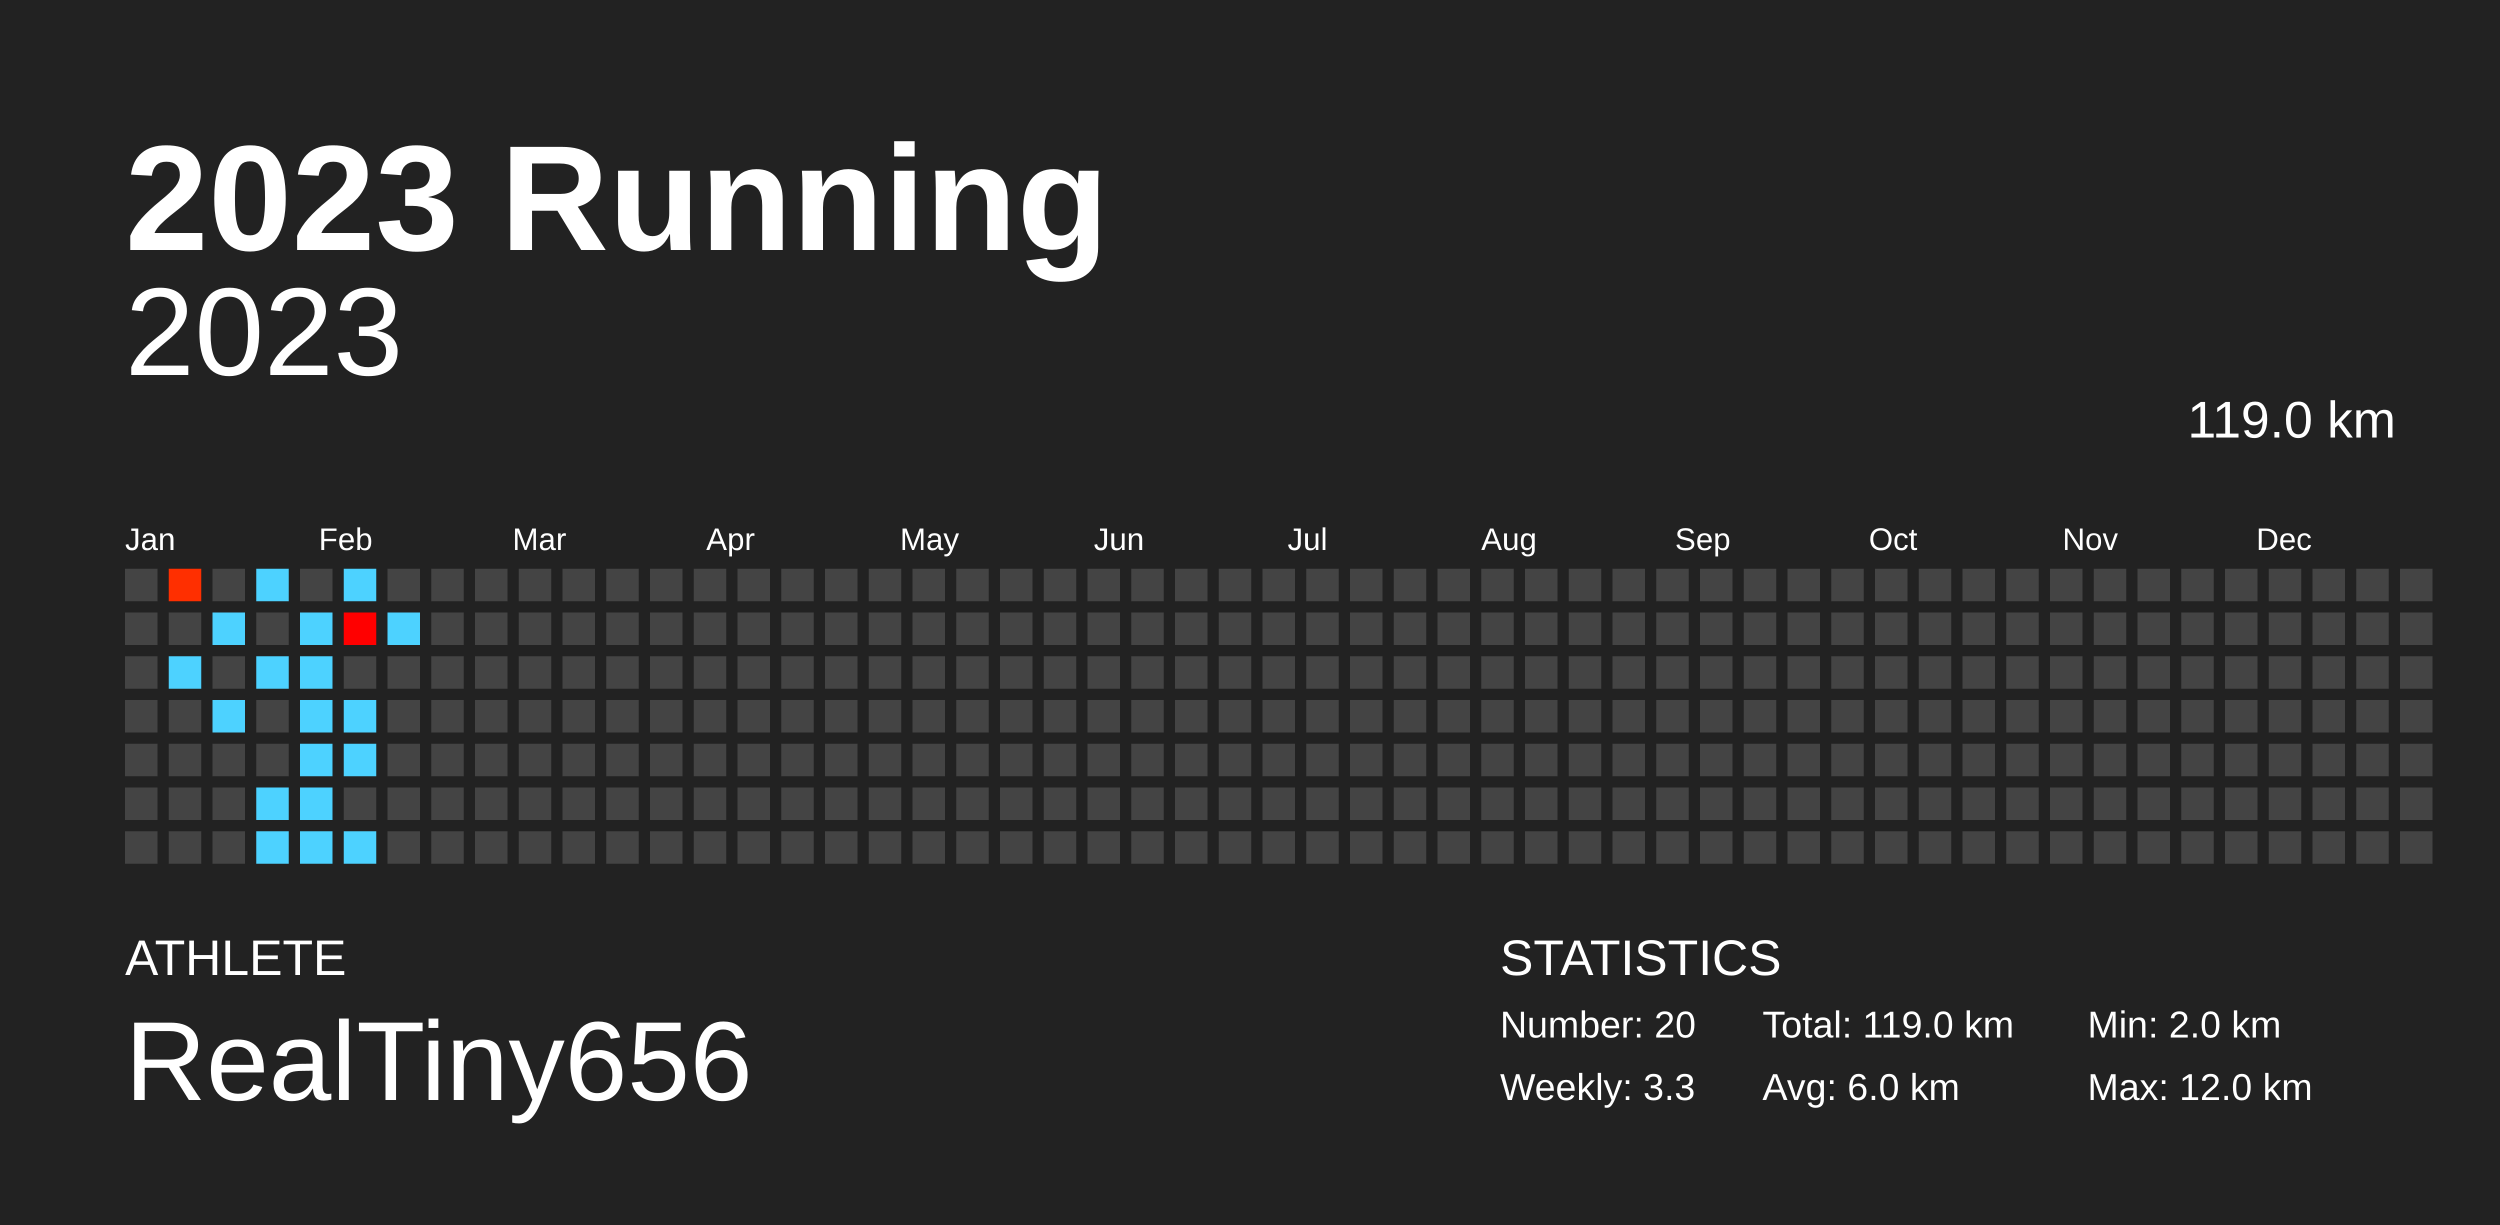
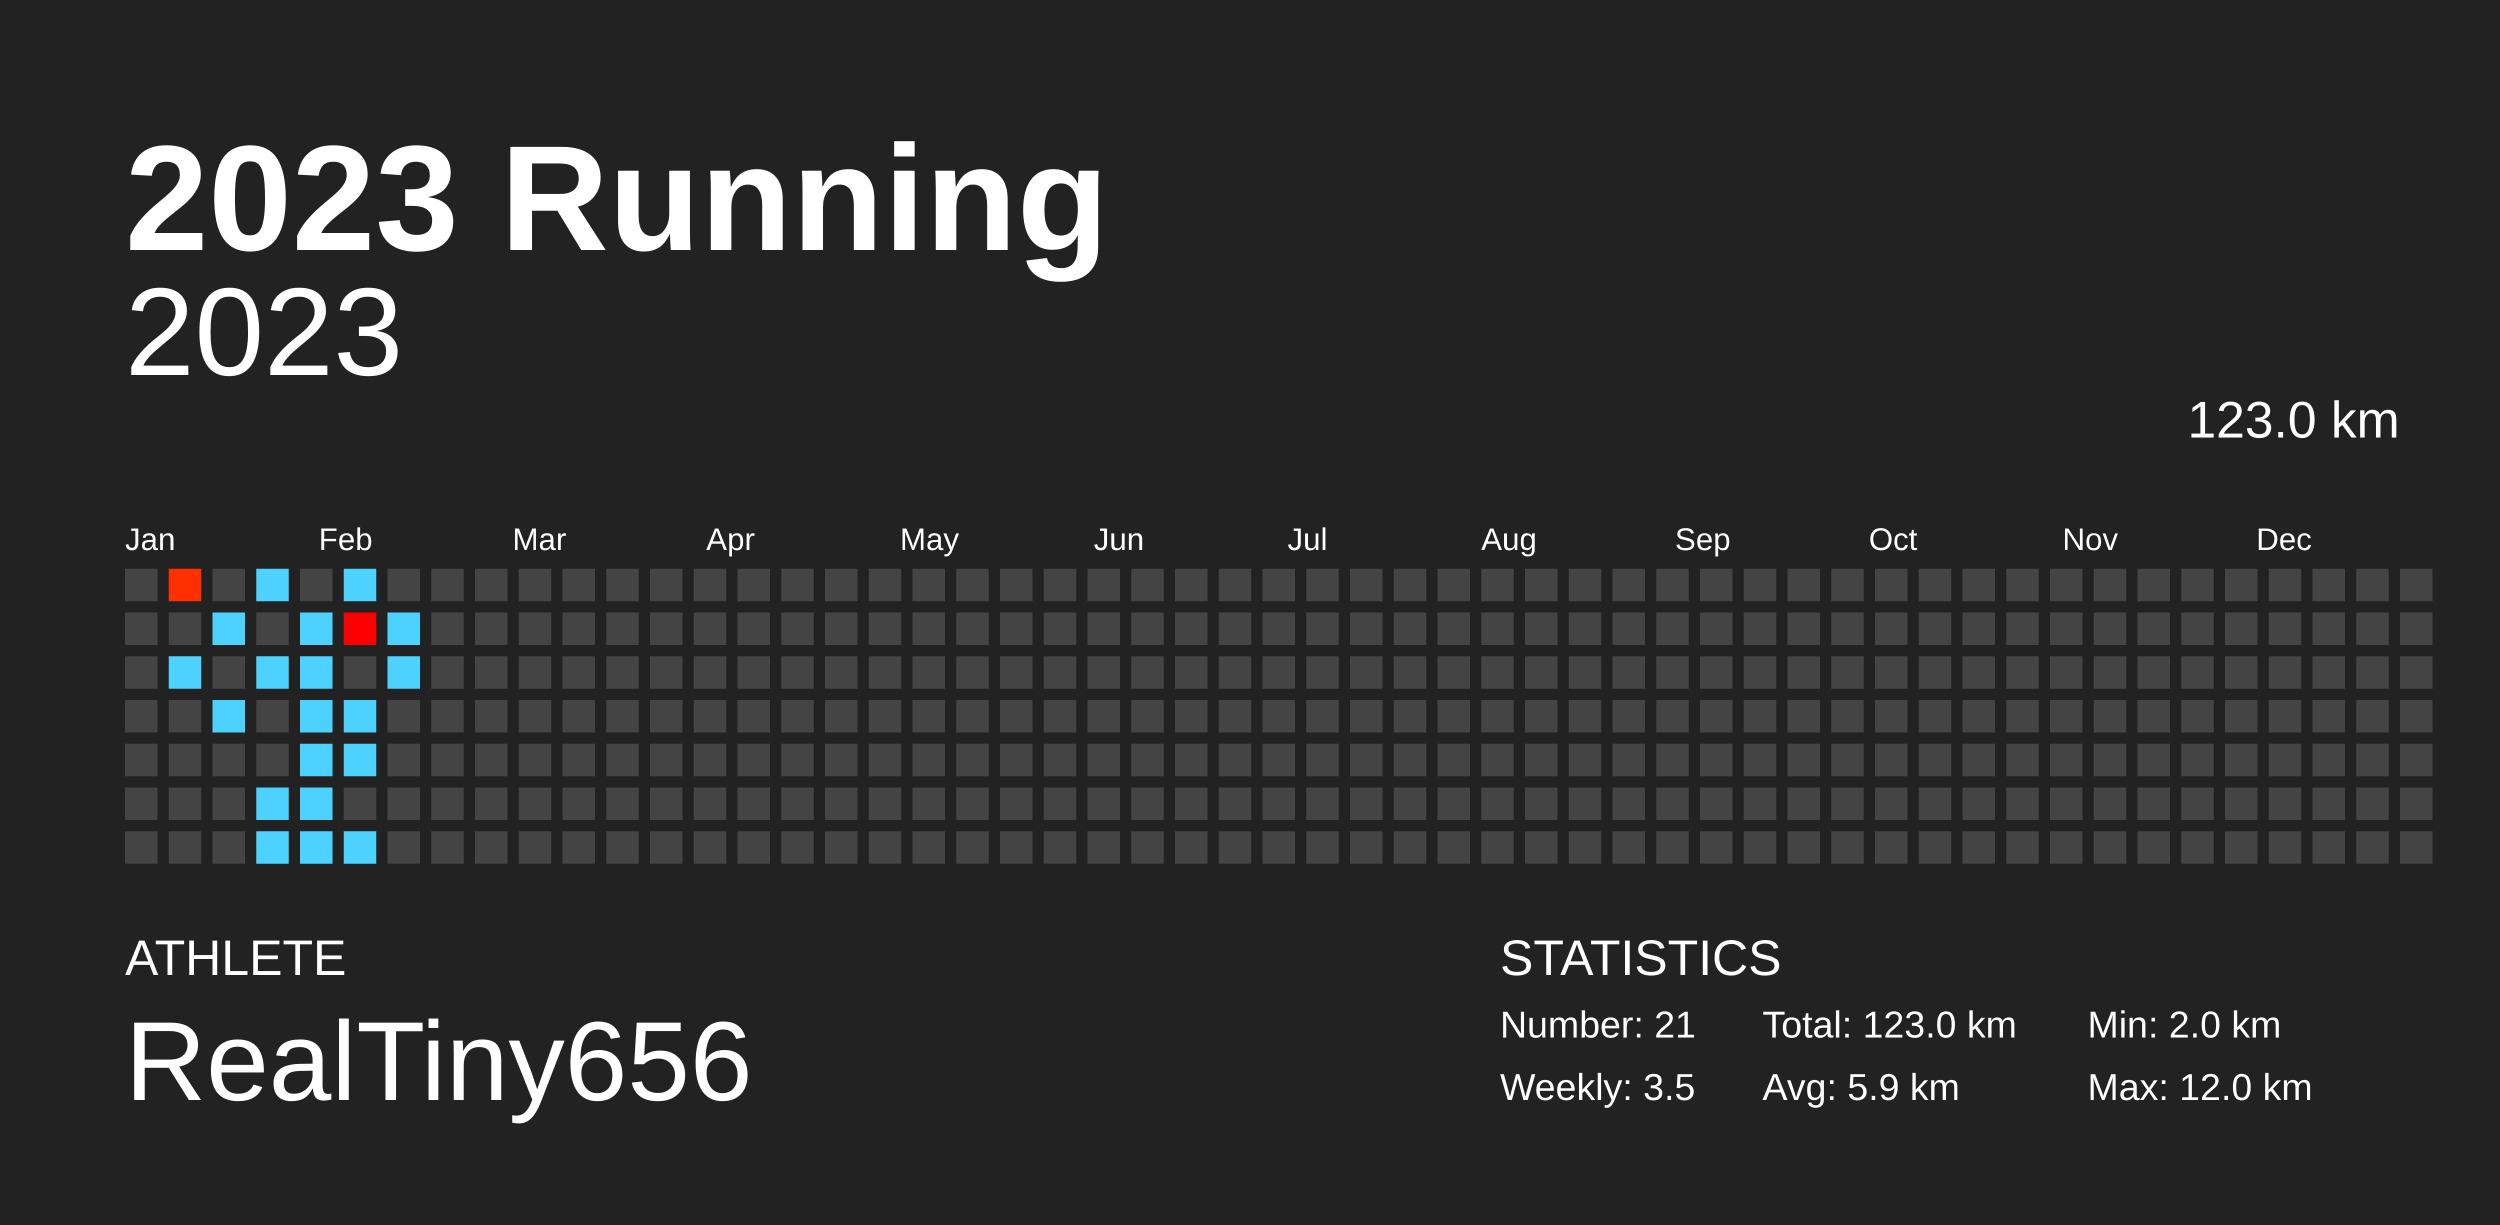
<svg xmlns="http://www.w3.org/2000/svg" baseProfile="full" height="98mm" version="1.1" viewBox="0,0,200,98" width="200mm">
  <defs />
  <rect fill="#222222" height="98" width="200" x="0" y="0" />
  <text fill="#FFFFFF" style="font-size:12px; font-family:Arial; font-weight:bold;" x="10" y="20">2023 Running</text>
  <text fill="#FFFFFF" style="font-size:4px; font-family:Arial" x="10" y="78">ATHLETE</text>
  <text fill="#FFFFFF" style="font-size:9px; font-family:Arial" x="10" y="88">RealTiny656</text>
  <text fill="#FFFFFF" style="font-size:4px; font-family:Arial" x="120" y="78">STATISTICS</text>
-   <text fill="#FFFFFF" style="font-size:3px; font-family:Arial" x="120" y="83">Number: 20</text>
-   <text fill="#FFFFFF" style="font-size:3px; font-family:Arial" x="120" y="88">Weekly: 3.3</text>
-   <text fill="#FFFFFF" style="font-size:3px; font-family:Arial" x="141" y="83">Total: 119.0 km</text>
-   <text fill="#FFFFFF" style="font-size:3px; font-family:Arial" x="141" y="88">Avg: 6.0 km</text>
+   <text fill="#FFFFFF" style="font-size:3px; font-family:Arial" x="120" y="83">Number: 21</text>
+   <text fill="#FFFFFF" style="font-size:3px; font-family:Arial" x="120" y="88">Weekly: 3.5</text>
+   <text fill="#FFFFFF" style="font-size:3px; font-family:Arial" x="141" y="83">Total: 123.0 km</text>
+   <text fill="#FFFFFF" style="font-size:3px; font-family:Arial" x="141" y="88">Avg: 5.9 km</text>
  <text fill="#FFFFFF" style="font-size:3px; font-family:Arial" x="167" y="83">Min: 2.0 km</text>
  <text fill="#FFFFFF" style="font-size:3px; font-family:Arial" x="167" y="88">Max: 12.0 km</text>
  <text alignment-baseline="hanging" fill="#FFFFFF" style="font-size:10.0px; font-family:Arial;" x="10" y="30">2023</text>
-   <text alignment-baseline="hanging" fill="#FFFFFF" style="font-size:4.125px; font-family:Arial;" x="175" y="35">119.0 km</text>
+   <text alignment-baseline="hanging" fill="#FFFFFF" style="font-size:4.125px; font-family:Arial;" x="175" y="35">123.0 km</text>
  <text fill="#FFFFFF" style="font-size:2.5px; font-family:Arial" x="10.0" y="44">Jan</text>
  <text fill="#FFFFFF" style="font-size:2.5px; font-family:Arial" x="25.5" y="44">Feb</text>
  <text fill="#FFFFFF" style="font-size:2.5px; font-family:Arial" x="41.0" y="44">Mar</text>
  <text fill="#FFFFFF" style="font-size:2.5px; font-family:Arial" x="56.5" y="44">Apr</text>
  <text fill="#FFFFFF" style="font-size:2.5px; font-family:Arial" x="72.0" y="44">May</text>
  <text fill="#FFFFFF" style="font-size:2.5px; font-family:Arial" x="87.5" y="44">Jun</text>
  <text fill="#FFFFFF" style="font-size:2.5px; font-family:Arial" x="103.0" y="44">Jul</text>
  <text fill="#FFFFFF" style="font-size:2.5px; font-family:Arial" x="118.5" y="44">Aug</text>
  <text fill="#FFFFFF" style="font-size:2.5px; font-family:Arial" x="134.0" y="44">Sep</text>
  <text fill="#FFFFFF" style="font-size:2.5px; font-family:Arial" x="149.5" y="44">Oct</text>
  <text fill="#FFFFFF" style="font-size:2.5px; font-family:Arial" x="165.0" y="44">Nov</text>
  <text fill="#FFFFFF" style="font-size:2.5px; font-family:Arial" x="180.5" y="44">Dec</text>
  <rect fill="#444444" height="2.6" width="2.6" x="10.0" y="45.5" />
  <rect fill="#444444" height="2.6" width="2.6" x="10.0" y="49.0" />
  <rect fill="#444444" height="2.6" width="2.6" x="10.0" y="52.5" />
  <rect fill="#444444" height="2.6" width="2.6" x="10.0" y="56.0" />
  <rect fill="#444444" height="2.6" width="2.6" x="10.0" y="59.5" />
  <rect fill="#444444" height="2.6" width="2.6" x="10.0" y="63.0" />
  <rect fill="#444444" height="2.6" width="2.6" x="10.0" y="66.5" />
  <rect fill="#ff2f00" height="2.6" width="2.6" x="13.5" y="45.5" />
  <rect fill="#444444" height="2.6" width="2.6" x="13.5" y="49.0" />
  <rect fill="#4dd2ff" height="2.6" width="2.6" x="13.5" y="52.5" />
  <rect fill="#444444" height="2.6" width="2.6" x="13.5" y="56.0" />
  <rect fill="#444444" height="2.6" width="2.6" x="13.5" y="59.5" />
  <rect fill="#444444" height="2.6" width="2.6" x="13.5" y="63.0" />
  <rect fill="#444444" height="2.6" width="2.6" x="13.5" y="66.5" />
  <rect fill="#444444" height="2.6" width="2.6" x="17.0" y="45.5" />
  <rect fill="#4dd2ff" height="2.6" width="2.6" x="17.0" y="49.0" />
  <rect fill="#444444" height="2.6" width="2.6" x="17.0" y="52.5" />
  <rect fill="#4dd2ff" height="2.6" width="2.6" x="17.0" y="56.0" />
  <rect fill="#444444" height="2.6" width="2.6" x="17.0" y="59.5" />
  <rect fill="#444444" height="2.6" width="2.6" x="17.0" y="63.0" />
  <rect fill="#444444" height="2.6" width="2.6" x="17.0" y="66.5" />
  <rect fill="#4dd2ff" height="2.6" width="2.6" x="20.5" y="45.5" />
  <rect fill="#444444" height="2.6" width="2.6" x="20.5" y="49.0" />
  <rect fill="#4dd2ff" height="2.6" width="2.6" x="20.5" y="52.5" />
  <rect fill="#444444" height="2.6" width="2.6" x="20.5" y="56.0" />
  <rect fill="#444444" height="2.6" width="2.6" x="20.5" y="59.5" />
  <rect fill="#4dd2ff" height="2.6" width="2.6" x="20.5" y="63.0" />
  <rect fill="#4dd2ff" height="2.6" width="2.6" x="20.5" y="66.5" />
  <rect fill="#444444" height="2.6" width="2.6" x="24.0" y="45.5" />
  <rect fill="#4dd2ff" height="2.6" width="2.6" x="24.0" y="49.0" />
  <rect fill="#4dd2ff" height="2.6" width="2.6" x="24.0" y="52.5" />
  <rect fill="#4dd2ff" height="2.6" width="2.6" x="24.0" y="56.0" />
  <rect fill="#4dd2ff" height="2.6" width="2.6" x="24.0" y="59.5" />
  <rect fill="#4dd2ff" height="2.6" width="2.6" x="24.0" y="63.0" />
  <rect fill="#4dd2ff" height="2.6" width="2.6" x="24.0" y="66.5" />
  <rect fill="#4dd2ff" height="2.6" width="2.6" x="27.5" y="45.5" />
  <rect fill="#ff0000" height="2.6" width="2.6" x="27.5" y="49.0" />
  <rect fill="#444444" height="2.6" width="2.6" x="27.5" y="52.5" />
  <rect fill="#4dd2ff" height="2.6" width="2.6" x="27.5" y="56.0" />
  <rect fill="#4dd2ff" height="2.6" width="2.6" x="27.5" y="59.5" />
  <rect fill="#444444" height="2.6" width="2.6" x="27.5" y="63.0" />
  <rect fill="#4dd2ff" height="2.6" width="2.6" x="27.5" y="66.5" />
  <rect fill="#444444" height="2.6" width="2.6" x="31.0" y="45.5" />
  <rect fill="#4dd2ff" height="2.6" width="2.6" x="31.0" y="49.0" />
-   <rect fill="#444444" height="2.6" width="2.6" x="31.0" y="52.5" />
+   <rect fill="#4dd2ff" height="2.6" width="2.6" x="31.0" y="52.5" />
  <rect fill="#444444" height="2.6" width="2.6" x="31.0" y="56.0" />
  <rect fill="#444444" height="2.6" width="2.6" x="31.0" y="59.5" />
  <rect fill="#444444" height="2.6" width="2.6" x="31.0" y="63.0" />
  <rect fill="#444444" height="2.6" width="2.6" x="31.0" y="66.5" />
  <rect fill="#444444" height="2.6" width="2.6" x="34.5" y="45.5" />
  <rect fill="#444444" height="2.6" width="2.6" x="34.5" y="49.0" />
  <rect fill="#444444" height="2.6" width="2.6" x="34.5" y="52.5" />
  <rect fill="#444444" height="2.6" width="2.6" x="34.5" y="56.0" />
  <rect fill="#444444" height="2.6" width="2.6" x="34.5" y="59.5" />
  <rect fill="#444444" height="2.6" width="2.6" x="34.5" y="63.0" />
  <rect fill="#444444" height="2.6" width="2.6" x="34.5" y="66.5" />
  <rect fill="#444444" height="2.6" width="2.6" x="38.0" y="45.5" />
  <rect fill="#444444" height="2.6" width="2.6" x="38.0" y="49.0" />
  <rect fill="#444444" height="2.6" width="2.6" x="38.0" y="52.5" />
  <rect fill="#444444" height="2.6" width="2.6" x="38.0" y="56.0" />
  <rect fill="#444444" height="2.6" width="2.6" x="38.0" y="59.5" />
  <rect fill="#444444" height="2.6" width="2.6" x="38.0" y="63.0" />
  <rect fill="#444444" height="2.6" width="2.6" x="38.0" y="66.5" />
  <rect fill="#444444" height="2.6" width="2.6" x="41.5" y="45.5" />
  <rect fill="#444444" height="2.6" width="2.6" x="41.5" y="49.0" />
  <rect fill="#444444" height="2.6" width="2.6" x="41.5" y="52.5" />
  <rect fill="#444444" height="2.6" width="2.6" x="41.5" y="56.0" />
  <rect fill="#444444" height="2.6" width="2.6" x="41.5" y="59.5" />
  <rect fill="#444444" height="2.6" width="2.6" x="41.5" y="63.0" />
  <rect fill="#444444" height="2.6" width="2.6" x="41.5" y="66.5" />
  <rect fill="#444444" height="2.6" width="2.6" x="45.0" y="45.5" />
  <rect fill="#444444" height="2.6" width="2.6" x="45.0" y="49.0" />
  <rect fill="#444444" height="2.6" width="2.6" x="45.0" y="52.5" />
  <rect fill="#444444" height="2.6" width="2.6" x="45.0" y="56.0" />
  <rect fill="#444444" height="2.6" width="2.6" x="45.0" y="59.5" />
  <rect fill="#444444" height="2.6" width="2.6" x="45.0" y="63.0" />
  <rect fill="#444444" height="2.6" width="2.6" x="45.0" y="66.5" />
  <rect fill="#444444" height="2.6" width="2.6" x="48.5" y="45.5" />
  <rect fill="#444444" height="2.6" width="2.6" x="48.5" y="49.0" />
  <rect fill="#444444" height="2.6" width="2.6" x="48.5" y="52.5" />
  <rect fill="#444444" height="2.6" width="2.6" x="48.5" y="56.0" />
  <rect fill="#444444" height="2.6" width="2.6" x="48.5" y="59.5" />
  <rect fill="#444444" height="2.6" width="2.6" x="48.5" y="63.0" />
  <rect fill="#444444" height="2.6" width="2.6" x="48.5" y="66.5" />
  <rect fill="#444444" height="2.6" width="2.6" x="52.0" y="45.5" />
  <rect fill="#444444" height="2.6" width="2.6" x="52.0" y="49.0" />
  <rect fill="#444444" height="2.6" width="2.6" x="52.0" y="52.5" />
  <rect fill="#444444" height="2.6" width="2.6" x="52.0" y="56.0" />
  <rect fill="#444444" height="2.6" width="2.6" x="52.0" y="59.5" />
  <rect fill="#444444" height="2.6" width="2.6" x="52.0" y="63.0" />
  <rect fill="#444444" height="2.6" width="2.6" x="52.0" y="66.5" />
  <rect fill="#444444" height="2.6" width="2.6" x="55.5" y="45.5" />
  <rect fill="#444444" height="2.6" width="2.6" x="55.5" y="49.0" />
  <rect fill="#444444" height="2.6" width="2.6" x="55.5" y="52.5" />
  <rect fill="#444444" height="2.6" width="2.6" x="55.5" y="56.0" />
  <rect fill="#444444" height="2.6" width="2.6" x="55.5" y="59.5" />
  <rect fill="#444444" height="2.6" width="2.6" x="55.5" y="63.0" />
  <rect fill="#444444" height="2.6" width="2.6" x="55.5" y="66.5" />
  <rect fill="#444444" height="2.6" width="2.6" x="59.0" y="45.5" />
  <rect fill="#444444" height="2.6" width="2.6" x="59.0" y="49.0" />
  <rect fill="#444444" height="2.6" width="2.6" x="59.0" y="52.5" />
  <rect fill="#444444" height="2.6" width="2.6" x="59.0" y="56.0" />
  <rect fill="#444444" height="2.6" width="2.6" x="59.0" y="59.5" />
  <rect fill="#444444" height="2.6" width="2.6" x="59.0" y="63.0" />
  <rect fill="#444444" height="2.6" width="2.6" x="59.0" y="66.5" />
  <rect fill="#444444" height="2.6" width="2.6" x="62.5" y="45.5" />
  <rect fill="#444444" height="2.6" width="2.6" x="62.5" y="49.0" />
  <rect fill="#444444" height="2.6" width="2.6" x="62.5" y="52.5" />
  <rect fill="#444444" height="2.6" width="2.6" x="62.5" y="56.0" />
  <rect fill="#444444" height="2.6" width="2.6" x="62.5" y="59.5" />
  <rect fill="#444444" height="2.6" width="2.6" x="62.5" y="63.0" />
  <rect fill="#444444" height="2.6" width="2.6" x="62.5" y="66.5" />
  <rect fill="#444444" height="2.6" width="2.6" x="66.0" y="45.5" />
  <rect fill="#444444" height="2.6" width="2.6" x="66.0" y="49.0" />
  <rect fill="#444444" height="2.6" width="2.6" x="66.0" y="52.5" />
  <rect fill="#444444" height="2.6" width="2.6" x="66.0" y="56.0" />
  <rect fill="#444444" height="2.6" width="2.6" x="66.0" y="59.5" />
  <rect fill="#444444" height="2.6" width="2.6" x="66.0" y="63.0" />
  <rect fill="#444444" height="2.6" width="2.6" x="66.0" y="66.5" />
  <rect fill="#444444" height="2.6" width="2.6" x="69.5" y="45.5" />
  <rect fill="#444444" height="2.6" width="2.6" x="69.5" y="49.0" />
  <rect fill="#444444" height="2.6" width="2.6" x="69.5" y="52.5" />
  <rect fill="#444444" height="2.6" width="2.6" x="69.5" y="56.0" />
  <rect fill="#444444" height="2.6" width="2.6" x="69.5" y="59.5" />
  <rect fill="#444444" height="2.6" width="2.6" x="69.5" y="63.0" />
  <rect fill="#444444" height="2.6" width="2.6" x="69.5" y="66.5" />
  <rect fill="#444444" height="2.6" width="2.6" x="73.0" y="45.5" />
  <rect fill="#444444" height="2.6" width="2.6" x="73.0" y="49.0" />
  <rect fill="#444444" height="2.6" width="2.6" x="73.0" y="52.5" />
  <rect fill="#444444" height="2.6" width="2.6" x="73.0" y="56.0" />
  <rect fill="#444444" height="2.6" width="2.6" x="73.0" y="59.5" />
  <rect fill="#444444" height="2.6" width="2.6" x="73.0" y="63.0" />
  <rect fill="#444444" height="2.6" width="2.6" x="73.0" y="66.5" />
  <rect fill="#444444" height="2.6" width="2.6" x="76.5" y="45.5" />
  <rect fill="#444444" height="2.6" width="2.6" x="76.5" y="49.0" />
  <rect fill="#444444" height="2.6" width="2.6" x="76.5" y="52.5" />
  <rect fill="#444444" height="2.6" width="2.6" x="76.5" y="56.0" />
  <rect fill="#444444" height="2.6" width="2.6" x="76.5" y="59.5" />
  <rect fill="#444444" height="2.6" width="2.6" x="76.5" y="63.0" />
  <rect fill="#444444" height="2.6" width="2.6" x="76.5" y="66.5" />
  <rect fill="#444444" height="2.6" width="2.6" x="80.0" y="45.5" />
  <rect fill="#444444" height="2.6" width="2.6" x="80.0" y="49.0" />
  <rect fill="#444444" height="2.6" width="2.6" x="80.0" y="52.5" />
  <rect fill="#444444" height="2.6" width="2.6" x="80.0" y="56.0" />
  <rect fill="#444444" height="2.6" width="2.6" x="80.0" y="59.5" />
  <rect fill="#444444" height="2.6" width="2.6" x="80.0" y="63.0" />
  <rect fill="#444444" height="2.6" width="2.6" x="80.0" y="66.5" />
  <rect fill="#444444" height="2.6" width="2.6" x="83.5" y="45.5" />
  <rect fill="#444444" height="2.6" width="2.6" x="83.5" y="49.0" />
  <rect fill="#444444" height="2.6" width="2.6" x="83.5" y="52.5" />
  <rect fill="#444444" height="2.6" width="2.6" x="83.5" y="56.0" />
  <rect fill="#444444" height="2.6" width="2.6" x="83.5" y="59.5" />
  <rect fill="#444444" height="2.6" width="2.6" x="83.5" y="63.0" />
  <rect fill="#444444" height="2.6" width="2.6" x="83.5" y="66.5" />
  <rect fill="#444444" height="2.6" width="2.6" x="87.0" y="45.5" />
  <rect fill="#444444" height="2.6" width="2.6" x="87.0" y="49.0" />
  <rect fill="#444444" height="2.6" width="2.6" x="87.0" y="52.5" />
  <rect fill="#444444" height="2.6" width="2.6" x="87.0" y="56.0" />
  <rect fill="#444444" height="2.6" width="2.6" x="87.0" y="59.5" />
  <rect fill="#444444" height="2.6" width="2.6" x="87.0" y="63.0" />
  <rect fill="#444444" height="2.6" width="2.6" x="87.0" y="66.5" />
  <rect fill="#444444" height="2.6" width="2.6" x="90.5" y="45.5" />
  <rect fill="#444444" height="2.6" width="2.6" x="90.5" y="49.0" />
  <rect fill="#444444" height="2.6" width="2.6" x="90.5" y="52.5" />
  <rect fill="#444444" height="2.6" width="2.6" x="90.5" y="56.0" />
  <rect fill="#444444" height="2.6" width="2.6" x="90.5" y="59.5" />
  <rect fill="#444444" height="2.6" width="2.6" x="90.5" y="63.0" />
  <rect fill="#444444" height="2.6" width="2.6" x="90.5" y="66.5" />
  <rect fill="#444444" height="2.6" width="2.6" x="94.0" y="45.5" />
  <rect fill="#444444" height="2.6" width="2.6" x="94.0" y="49.0" />
  <rect fill="#444444" height="2.6" width="2.6" x="94.0" y="52.5" />
  <rect fill="#444444" height="2.6" width="2.6" x="94.0" y="56.0" />
  <rect fill="#444444" height="2.6" width="2.6" x="94.0" y="59.5" />
  <rect fill="#444444" height="2.6" width="2.6" x="94.0" y="63.0" />
  <rect fill="#444444" height="2.6" width="2.6" x="94.0" y="66.5" />
  <rect fill="#444444" height="2.6" width="2.6" x="97.5" y="45.5" />
  <rect fill="#444444" height="2.6" width="2.6" x="97.5" y="49.0" />
  <rect fill="#444444" height="2.6" width="2.6" x="97.5" y="52.5" />
  <rect fill="#444444" height="2.6" width="2.6" x="97.5" y="56.0" />
  <rect fill="#444444" height="2.6" width="2.6" x="97.5" y="59.5" />
  <rect fill="#444444" height="2.6" width="2.6" x="97.5" y="63.0" />
  <rect fill="#444444" height="2.6" width="2.6" x="97.5" y="66.5" />
  <rect fill="#444444" height="2.6" width="2.6" x="101.0" y="45.5" />
  <rect fill="#444444" height="2.6" width="2.6" x="101.0" y="49.0" />
  <rect fill="#444444" height="2.6" width="2.6" x="101.0" y="52.5" />
  <rect fill="#444444" height="2.6" width="2.6" x="101.0" y="56.0" />
  <rect fill="#444444" height="2.6" width="2.6" x="101.0" y="59.5" />
  <rect fill="#444444" height="2.6" width="2.6" x="101.0" y="63.0" />
  <rect fill="#444444" height="2.6" width="2.6" x="101.0" y="66.5" />
  <rect fill="#444444" height="2.6" width="2.6" x="104.5" y="45.5" />
  <rect fill="#444444" height="2.6" width="2.6" x="104.5" y="49.0" />
  <rect fill="#444444" height="2.6" width="2.6" x="104.5" y="52.5" />
  <rect fill="#444444" height="2.6" width="2.6" x="104.5" y="56.0" />
  <rect fill="#444444" height="2.6" width="2.6" x="104.5" y="59.5" />
  <rect fill="#444444" height="2.6" width="2.6" x="104.5" y="63.0" />
  <rect fill="#444444" height="2.6" width="2.6" x="104.5" y="66.5" />
  <rect fill="#444444" height="2.6" width="2.6" x="108.0" y="45.5" />
  <rect fill="#444444" height="2.6" width="2.6" x="108.0" y="49.0" />
  <rect fill="#444444" height="2.6" width="2.6" x="108.0" y="52.5" />
  <rect fill="#444444" height="2.6" width="2.6" x="108.0" y="56.0" />
  <rect fill="#444444" height="2.6" width="2.6" x="108.0" y="59.5" />
  <rect fill="#444444" height="2.6" width="2.6" x="108.0" y="63.0" />
  <rect fill="#444444" height="2.6" width="2.6" x="108.0" y="66.5" />
  <rect fill="#444444" height="2.6" width="2.6" x="111.5" y="45.5" />
  <rect fill="#444444" height="2.6" width="2.6" x="111.5" y="49.0" />
  <rect fill="#444444" height="2.6" width="2.6" x="111.5" y="52.5" />
  <rect fill="#444444" height="2.6" width="2.6" x="111.5" y="56.0" />
  <rect fill="#444444" height="2.6" width="2.6" x="111.5" y="59.5" />
  <rect fill="#444444" height="2.6" width="2.6" x="111.5" y="63.0" />
  <rect fill="#444444" height="2.6" width="2.6" x="111.5" y="66.5" />
  <rect fill="#444444" height="2.6" width="2.6" x="115.0" y="45.5" />
  <rect fill="#444444" height="2.6" width="2.6" x="115.0" y="49.0" />
  <rect fill="#444444" height="2.6" width="2.6" x="115.0" y="52.5" />
  <rect fill="#444444" height="2.6" width="2.6" x="115.0" y="56.0" />
  <rect fill="#444444" height="2.6" width="2.6" x="115.0" y="59.5" />
  <rect fill="#444444" height="2.6" width="2.6" x="115.0" y="63.0" />
  <rect fill="#444444" height="2.6" width="2.6" x="115.0" y="66.5" />
  <rect fill="#444444" height="2.6" width="2.6" x="118.5" y="45.5" />
  <rect fill="#444444" height="2.6" width="2.6" x="118.5" y="49.0" />
  <rect fill="#444444" height="2.6" width="2.6" x="118.5" y="52.5" />
  <rect fill="#444444" height="2.6" width="2.6" x="118.5" y="56.0" />
  <rect fill="#444444" height="2.6" width="2.6" x="118.5" y="59.5" />
  <rect fill="#444444" height="2.6" width="2.6" x="118.5" y="63.0" />
  <rect fill="#444444" height="2.6" width="2.6" x="118.5" y="66.5" />
  <rect fill="#444444" height="2.6" width="2.6" x="122.0" y="45.5" />
  <rect fill="#444444" height="2.6" width="2.6" x="122.0" y="49.0" />
  <rect fill="#444444" height="2.6" width="2.6" x="122.0" y="52.5" />
  <rect fill="#444444" height="2.6" width="2.6" x="122.0" y="56.0" />
  <rect fill="#444444" height="2.6" width="2.6" x="122.0" y="59.5" />
  <rect fill="#444444" height="2.6" width="2.6" x="122.0" y="63.0" />
  <rect fill="#444444" height="2.6" width="2.6" x="122.0" y="66.5" />
  <rect fill="#444444" height="2.6" width="2.6" x="125.5" y="45.5" />
  <rect fill="#444444" height="2.6" width="2.6" x="125.5" y="49.0" />
  <rect fill="#444444" height="2.6" width="2.6" x="125.5" y="52.5" />
  <rect fill="#444444" height="2.6" width="2.6" x="125.5" y="56.0" />
  <rect fill="#444444" height="2.6" width="2.6" x="125.5" y="59.5" />
  <rect fill="#444444" height="2.6" width="2.6" x="125.5" y="63.0" />
  <rect fill="#444444" height="2.6" width="2.6" x="125.5" y="66.5" />
  <rect fill="#444444" height="2.6" width="2.6" x="129.0" y="45.5" />
  <rect fill="#444444" height="2.6" width="2.6" x="129.0" y="49.0" />
  <rect fill="#444444" height="2.6" width="2.6" x="129.0" y="52.5" />
  <rect fill="#444444" height="2.6" width="2.6" x="129.0" y="56.0" />
  <rect fill="#444444" height="2.6" width="2.6" x="129.0" y="59.5" />
  <rect fill="#444444" height="2.6" width="2.6" x="129.0" y="63.0" />
  <rect fill="#444444" height="2.6" width="2.6" x="129.0" y="66.5" />
  <rect fill="#444444" height="2.6" width="2.6" x="132.5" y="45.5" />
  <rect fill="#444444" height="2.6" width="2.6" x="132.5" y="49.0" />
  <rect fill="#444444" height="2.6" width="2.6" x="132.5" y="52.5" />
  <rect fill="#444444" height="2.6" width="2.6" x="132.5" y="56.0" />
  <rect fill="#444444" height="2.6" width="2.6" x="132.5" y="59.5" />
  <rect fill="#444444" height="2.6" width="2.6" x="132.5" y="63.0" />
  <rect fill="#444444" height="2.6" width="2.6" x="132.5" y="66.5" />
  <rect fill="#444444" height="2.6" width="2.6" x="136.0" y="45.5" />
  <rect fill="#444444" height="2.6" width="2.6" x="136.0" y="49.0" />
  <rect fill="#444444" height="2.6" width="2.6" x="136.0" y="52.5" />
  <rect fill="#444444" height="2.6" width="2.6" x="136.0" y="56.0" />
  <rect fill="#444444" height="2.6" width="2.6" x="136.0" y="59.5" />
  <rect fill="#444444" height="2.6" width="2.6" x="136.0" y="63.0" />
  <rect fill="#444444" height="2.6" width="2.6" x="136.0" y="66.5" />
  <rect fill="#444444" height="2.6" width="2.6" x="139.5" y="45.5" />
  <rect fill="#444444" height="2.6" width="2.6" x="139.5" y="49.0" />
  <rect fill="#444444" height="2.6" width="2.6" x="139.5" y="52.5" />
  <rect fill="#444444" height="2.6" width="2.6" x="139.5" y="56.0" />
  <rect fill="#444444" height="2.6" width="2.6" x="139.5" y="59.5" />
  <rect fill="#444444" height="2.6" width="2.6" x="139.5" y="63.0" />
  <rect fill="#444444" height="2.6" width="2.6" x="139.5" y="66.5" />
  <rect fill="#444444" height="2.6" width="2.6" x="143.0" y="45.5" />
  <rect fill="#444444" height="2.6" width="2.6" x="143.0" y="49.0" />
  <rect fill="#444444" height="2.6" width="2.6" x="143.0" y="52.5" />
  <rect fill="#444444" height="2.6" width="2.6" x="143.0" y="56.0" />
  <rect fill="#444444" height="2.6" width="2.6" x="143.0" y="59.5" />
  <rect fill="#444444" height="2.6" width="2.6" x="143.0" y="63.0" />
  <rect fill="#444444" height="2.6" width="2.6" x="143.0" y="66.5" />
  <rect fill="#444444" height="2.6" width="2.6" x="146.5" y="45.5" />
  <rect fill="#444444" height="2.6" width="2.6" x="146.5" y="49.0" />
  <rect fill="#444444" height="2.6" width="2.6" x="146.5" y="52.5" />
  <rect fill="#444444" height="2.6" width="2.6" x="146.5" y="56.0" />
  <rect fill="#444444" height="2.6" width="2.6" x="146.5" y="59.5" />
  <rect fill="#444444" height="2.6" width="2.6" x="146.5" y="63.0" />
  <rect fill="#444444" height="2.6" width="2.6" x="146.5" y="66.5" />
  <rect fill="#444444" height="2.6" width="2.6" x="150.0" y="45.5" />
  <rect fill="#444444" height="2.6" width="2.6" x="150.0" y="49.0" />
  <rect fill="#444444" height="2.6" width="2.6" x="150.0" y="52.5" />
  <rect fill="#444444" height="2.6" width="2.6" x="150.0" y="56.0" />
  <rect fill="#444444" height="2.6" width="2.6" x="150.0" y="59.5" />
  <rect fill="#444444" height="2.6" width="2.6" x="150.0" y="63.0" />
  <rect fill="#444444" height="2.6" width="2.6" x="150.0" y="66.5" />
  <rect fill="#444444" height="2.6" width="2.6" x="153.5" y="45.5" />
  <rect fill="#444444" height="2.6" width="2.6" x="153.5" y="49.0" />
  <rect fill="#444444" height="2.6" width="2.6" x="153.5" y="52.5" />
  <rect fill="#444444" height="2.6" width="2.6" x="153.5" y="56.0" />
  <rect fill="#444444" height="2.6" width="2.6" x="153.5" y="59.5" />
  <rect fill="#444444" height="2.6" width="2.6" x="153.5" y="63.0" />
  <rect fill="#444444" height="2.6" width="2.6" x="153.5" y="66.5" />
  <rect fill="#444444" height="2.6" width="2.6" x="157.0" y="45.5" />
  <rect fill="#444444" height="2.6" width="2.6" x="157.0" y="49.0" />
  <rect fill="#444444" height="2.6" width="2.6" x="157.0" y="52.5" />
  <rect fill="#444444" height="2.6" width="2.6" x="157.0" y="56.0" />
  <rect fill="#444444" height="2.6" width="2.6" x="157.0" y="59.5" />
  <rect fill="#444444" height="2.6" width="2.6" x="157.0" y="63.0" />
  <rect fill="#444444" height="2.6" width="2.6" x="157.0" y="66.5" />
  <rect fill="#444444" height="2.6" width="2.6" x="160.5" y="45.5" />
  <rect fill="#444444" height="2.6" width="2.6" x="160.5" y="49.0" />
  <rect fill="#444444" height="2.6" width="2.6" x="160.5" y="52.5" />
  <rect fill="#444444" height="2.6" width="2.6" x="160.5" y="56.0" />
  <rect fill="#444444" height="2.6" width="2.6" x="160.5" y="59.5" />
  <rect fill="#444444" height="2.6" width="2.6" x="160.5" y="63.0" />
  <rect fill="#444444" height="2.6" width="2.6" x="160.5" y="66.5" />
  <rect fill="#444444" height="2.6" width="2.6" x="164.0" y="45.5" />
  <rect fill="#444444" height="2.6" width="2.6" x="164.0" y="49.0" />
  <rect fill="#444444" height="2.6" width="2.6" x="164.0" y="52.5" />
  <rect fill="#444444" height="2.6" width="2.6" x="164.0" y="56.0" />
  <rect fill="#444444" height="2.6" width="2.6" x="164.0" y="59.5" />
  <rect fill="#444444" height="2.6" width="2.6" x="164.0" y="63.0" />
  <rect fill="#444444" height="2.6" width="2.6" x="164.0" y="66.5" />
  <rect fill="#444444" height="2.6" width="2.6" x="167.5" y="45.5" />
  <rect fill="#444444" height="2.6" width="2.6" x="167.5" y="49.0" />
  <rect fill="#444444" height="2.6" width="2.6" x="167.5" y="52.5" />
  <rect fill="#444444" height="2.6" width="2.6" x="167.5" y="56.0" />
  <rect fill="#444444" height="2.6" width="2.6" x="167.5" y="59.5" />
  <rect fill="#444444" height="2.6" width="2.6" x="167.5" y="63.0" />
  <rect fill="#444444" height="2.6" width="2.6" x="167.5" y="66.5" />
  <rect fill="#444444" height="2.6" width="2.6" x="171.0" y="45.5" />
  <rect fill="#444444" height="2.6" width="2.6" x="171.0" y="49.0" />
  <rect fill="#444444" height="2.6" width="2.6" x="171.0" y="52.5" />
  <rect fill="#444444" height="2.6" width="2.6" x="171.0" y="56.0" />
  <rect fill="#444444" height="2.6" width="2.6" x="171.0" y="59.5" />
  <rect fill="#444444" height="2.6" width="2.6" x="171.0" y="63.0" />
  <rect fill="#444444" height="2.6" width="2.6" x="171.0" y="66.5" />
  <rect fill="#444444" height="2.6" width="2.6" x="174.5" y="45.5" />
  <rect fill="#444444" height="2.6" width="2.6" x="174.5" y="49.0" />
  <rect fill="#444444" height="2.6" width="2.6" x="174.5" y="52.5" />
  <rect fill="#444444" height="2.6" width="2.6" x="174.5" y="56.0" />
  <rect fill="#444444" height="2.6" width="2.6" x="174.5" y="59.5" />
  <rect fill="#444444" height="2.6" width="2.6" x="174.5" y="63.0" />
  <rect fill="#444444" height="2.6" width="2.6" x="174.5" y="66.5" />
  <rect fill="#444444" height="2.6" width="2.6" x="178.0" y="45.5" />
  <rect fill="#444444" height="2.6" width="2.6" x="178.0" y="49.0" />
  <rect fill="#444444" height="2.6" width="2.6" x="178.0" y="52.5" />
  <rect fill="#444444" height="2.6" width="2.6" x="178.0" y="56.0" />
  <rect fill="#444444" height="2.6" width="2.6" x="178.0" y="59.5" />
  <rect fill="#444444" height="2.6" width="2.6" x="178.0" y="63.0" />
  <rect fill="#444444" height="2.6" width="2.6" x="178.0" y="66.5" />
  <rect fill="#444444" height="2.6" width="2.6" x="181.5" y="45.5" />
  <rect fill="#444444" height="2.6" width="2.6" x="181.5" y="49.0" />
  <rect fill="#444444" height="2.6" width="2.6" x="181.5" y="52.5" />
  <rect fill="#444444" height="2.6" width="2.6" x="181.5" y="56.0" />
  <rect fill="#444444" height="2.6" width="2.6" x="181.5" y="59.5" />
  <rect fill="#444444" height="2.6" width="2.6" x="181.5" y="63.0" />
  <rect fill="#444444" height="2.6" width="2.6" x="181.5" y="66.5" />
  <rect fill="#444444" height="2.6" width="2.6" x="185.0" y="45.5" />
  <rect fill="#444444" height="2.6" width="2.6" x="185.0" y="49.0" />
  <rect fill="#444444" height="2.6" width="2.6" x="185.0" y="52.5" />
  <rect fill="#444444" height="2.6" width="2.6" x="185.0" y="56.0" />
  <rect fill="#444444" height="2.6" width="2.6" x="185.0" y="59.5" />
  <rect fill="#444444" height="2.6" width="2.6" x="185.0" y="63.0" />
  <rect fill="#444444" height="2.6" width="2.6" x="185.0" y="66.5" />
  <rect fill="#444444" height="2.6" width="2.6" x="188.5" y="45.5" />
  <rect fill="#444444" height="2.6" width="2.6" x="188.5" y="49.0" />
  <rect fill="#444444" height="2.6" width="2.6" x="188.5" y="52.5" />
  <rect fill="#444444" height="2.6" width="2.6" x="188.5" y="56.0" />
  <rect fill="#444444" height="2.6" width="2.6" x="188.5" y="59.5" />
  <rect fill="#444444" height="2.6" width="2.6" x="188.5" y="63.0" />
  <rect fill="#444444" height="2.6" width="2.6" x="188.5" y="66.5" />
  <rect fill="#444444" height="2.6" width="2.6" x="192.0" y="45.5" />
  <rect fill="#444444" height="2.6" width="2.6" x="192.0" y="49.0" />
  <rect fill="#444444" height="2.6" width="2.6" x="192.0" y="52.5" />
  <rect fill="#444444" height="2.6" width="2.6" x="192.0" y="56.0" />
  <rect fill="#444444" height="2.6" width="2.6" x="192.0" y="59.5" />
  <rect fill="#444444" height="2.6" width="2.6" x="192.0" y="63.0" />
  <rect fill="#444444" height="2.6" width="2.6" x="192.0" y="66.5" />
</svg>
